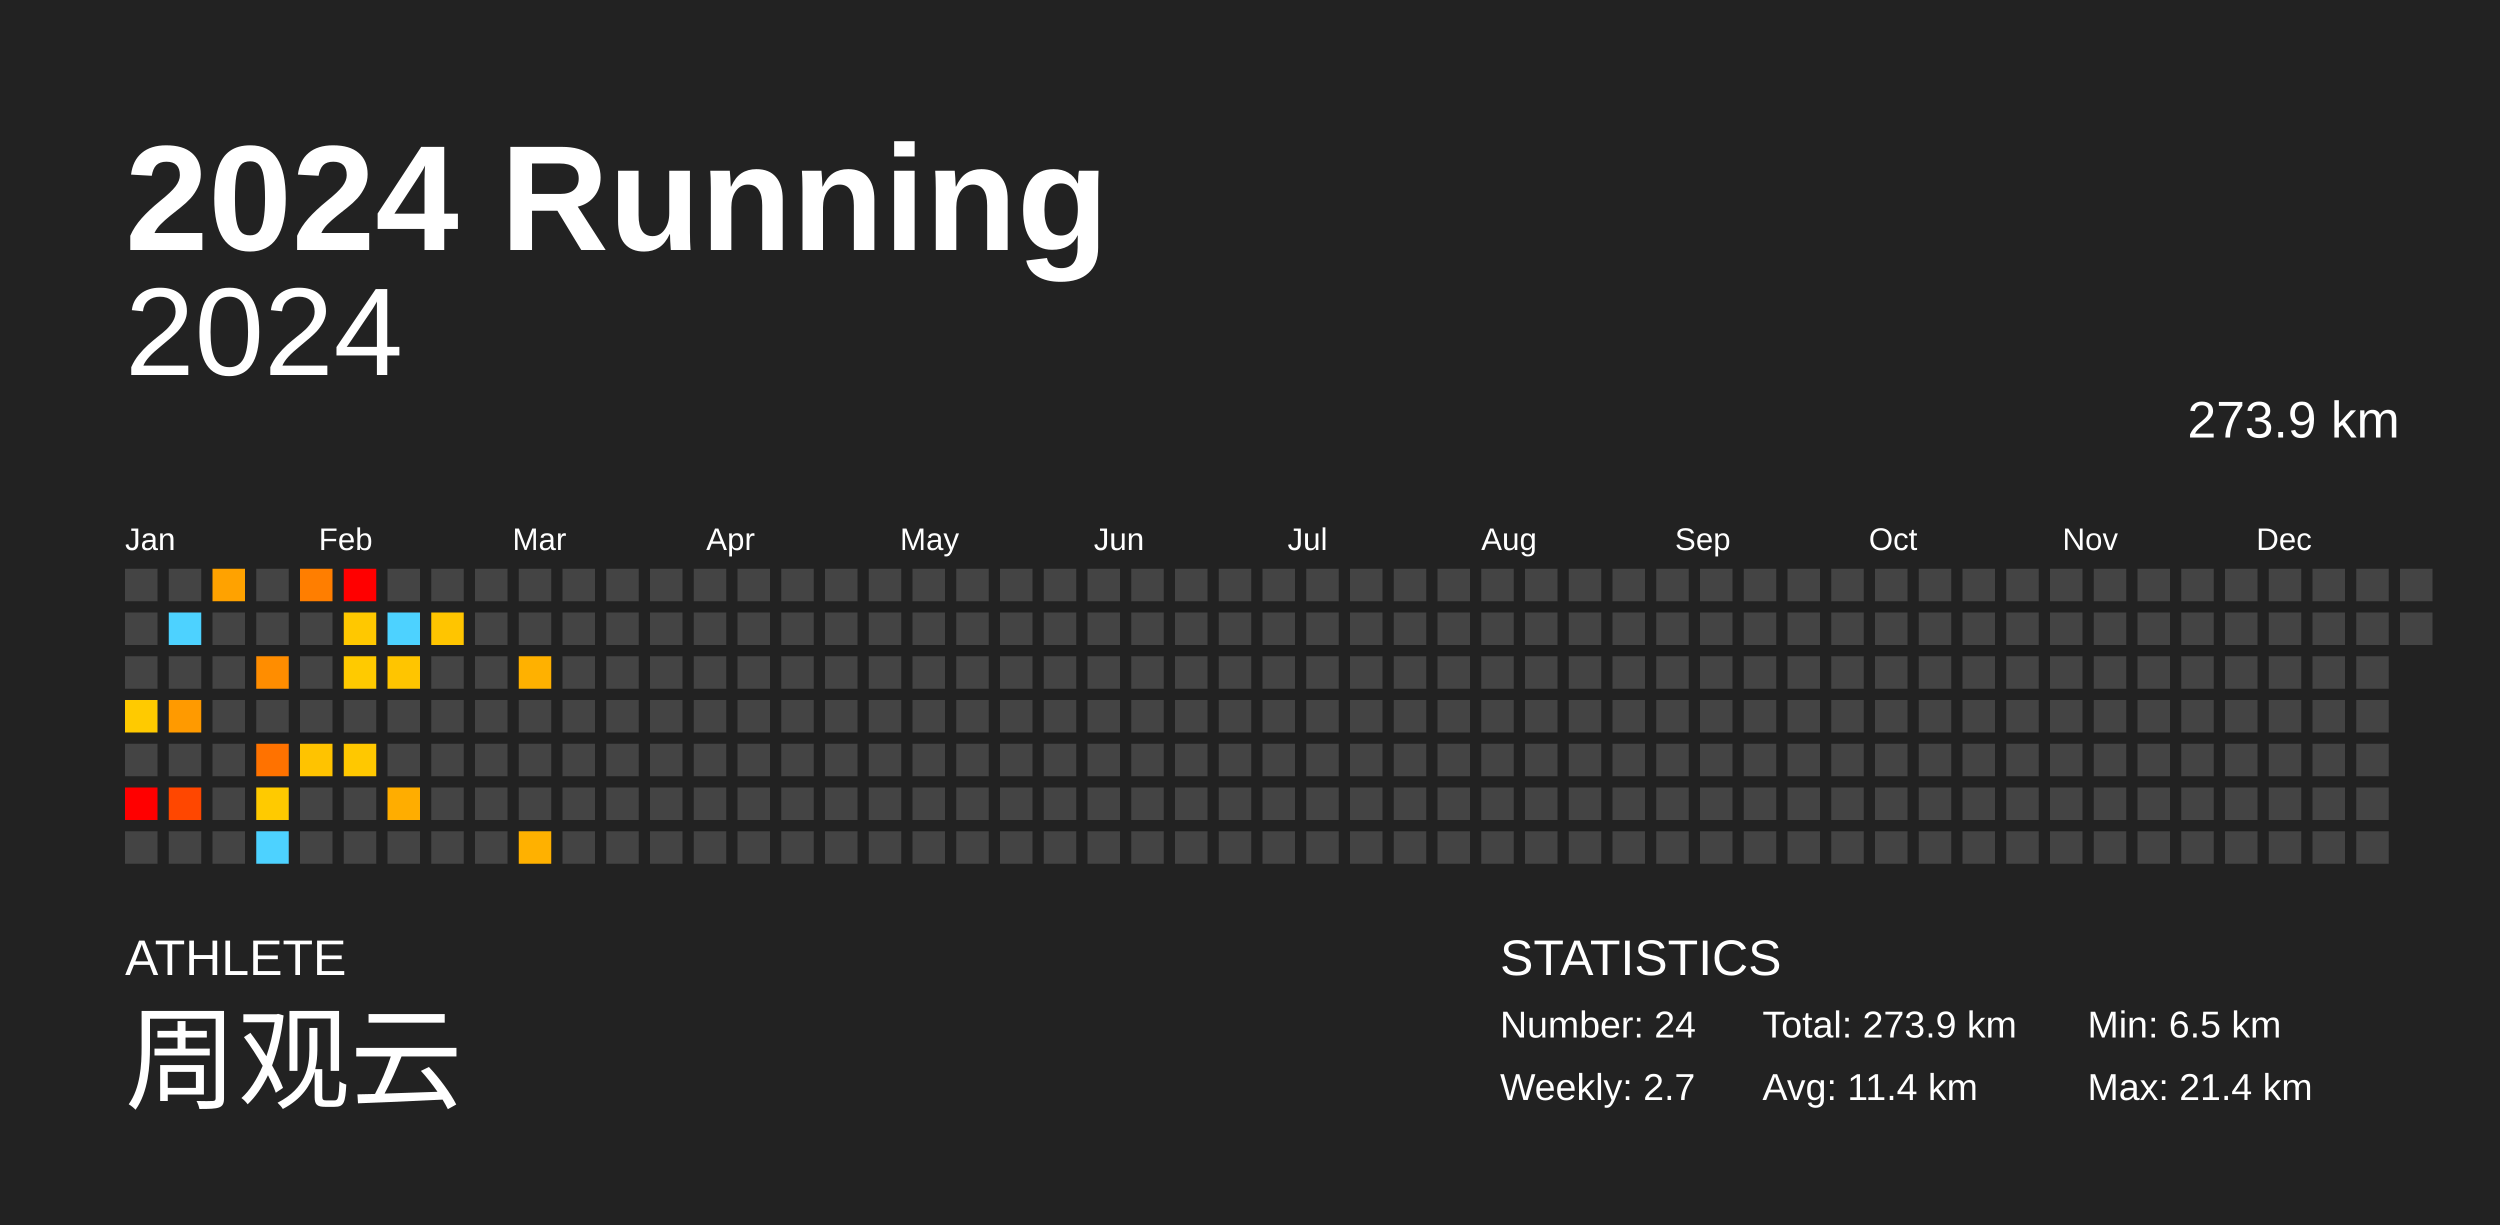
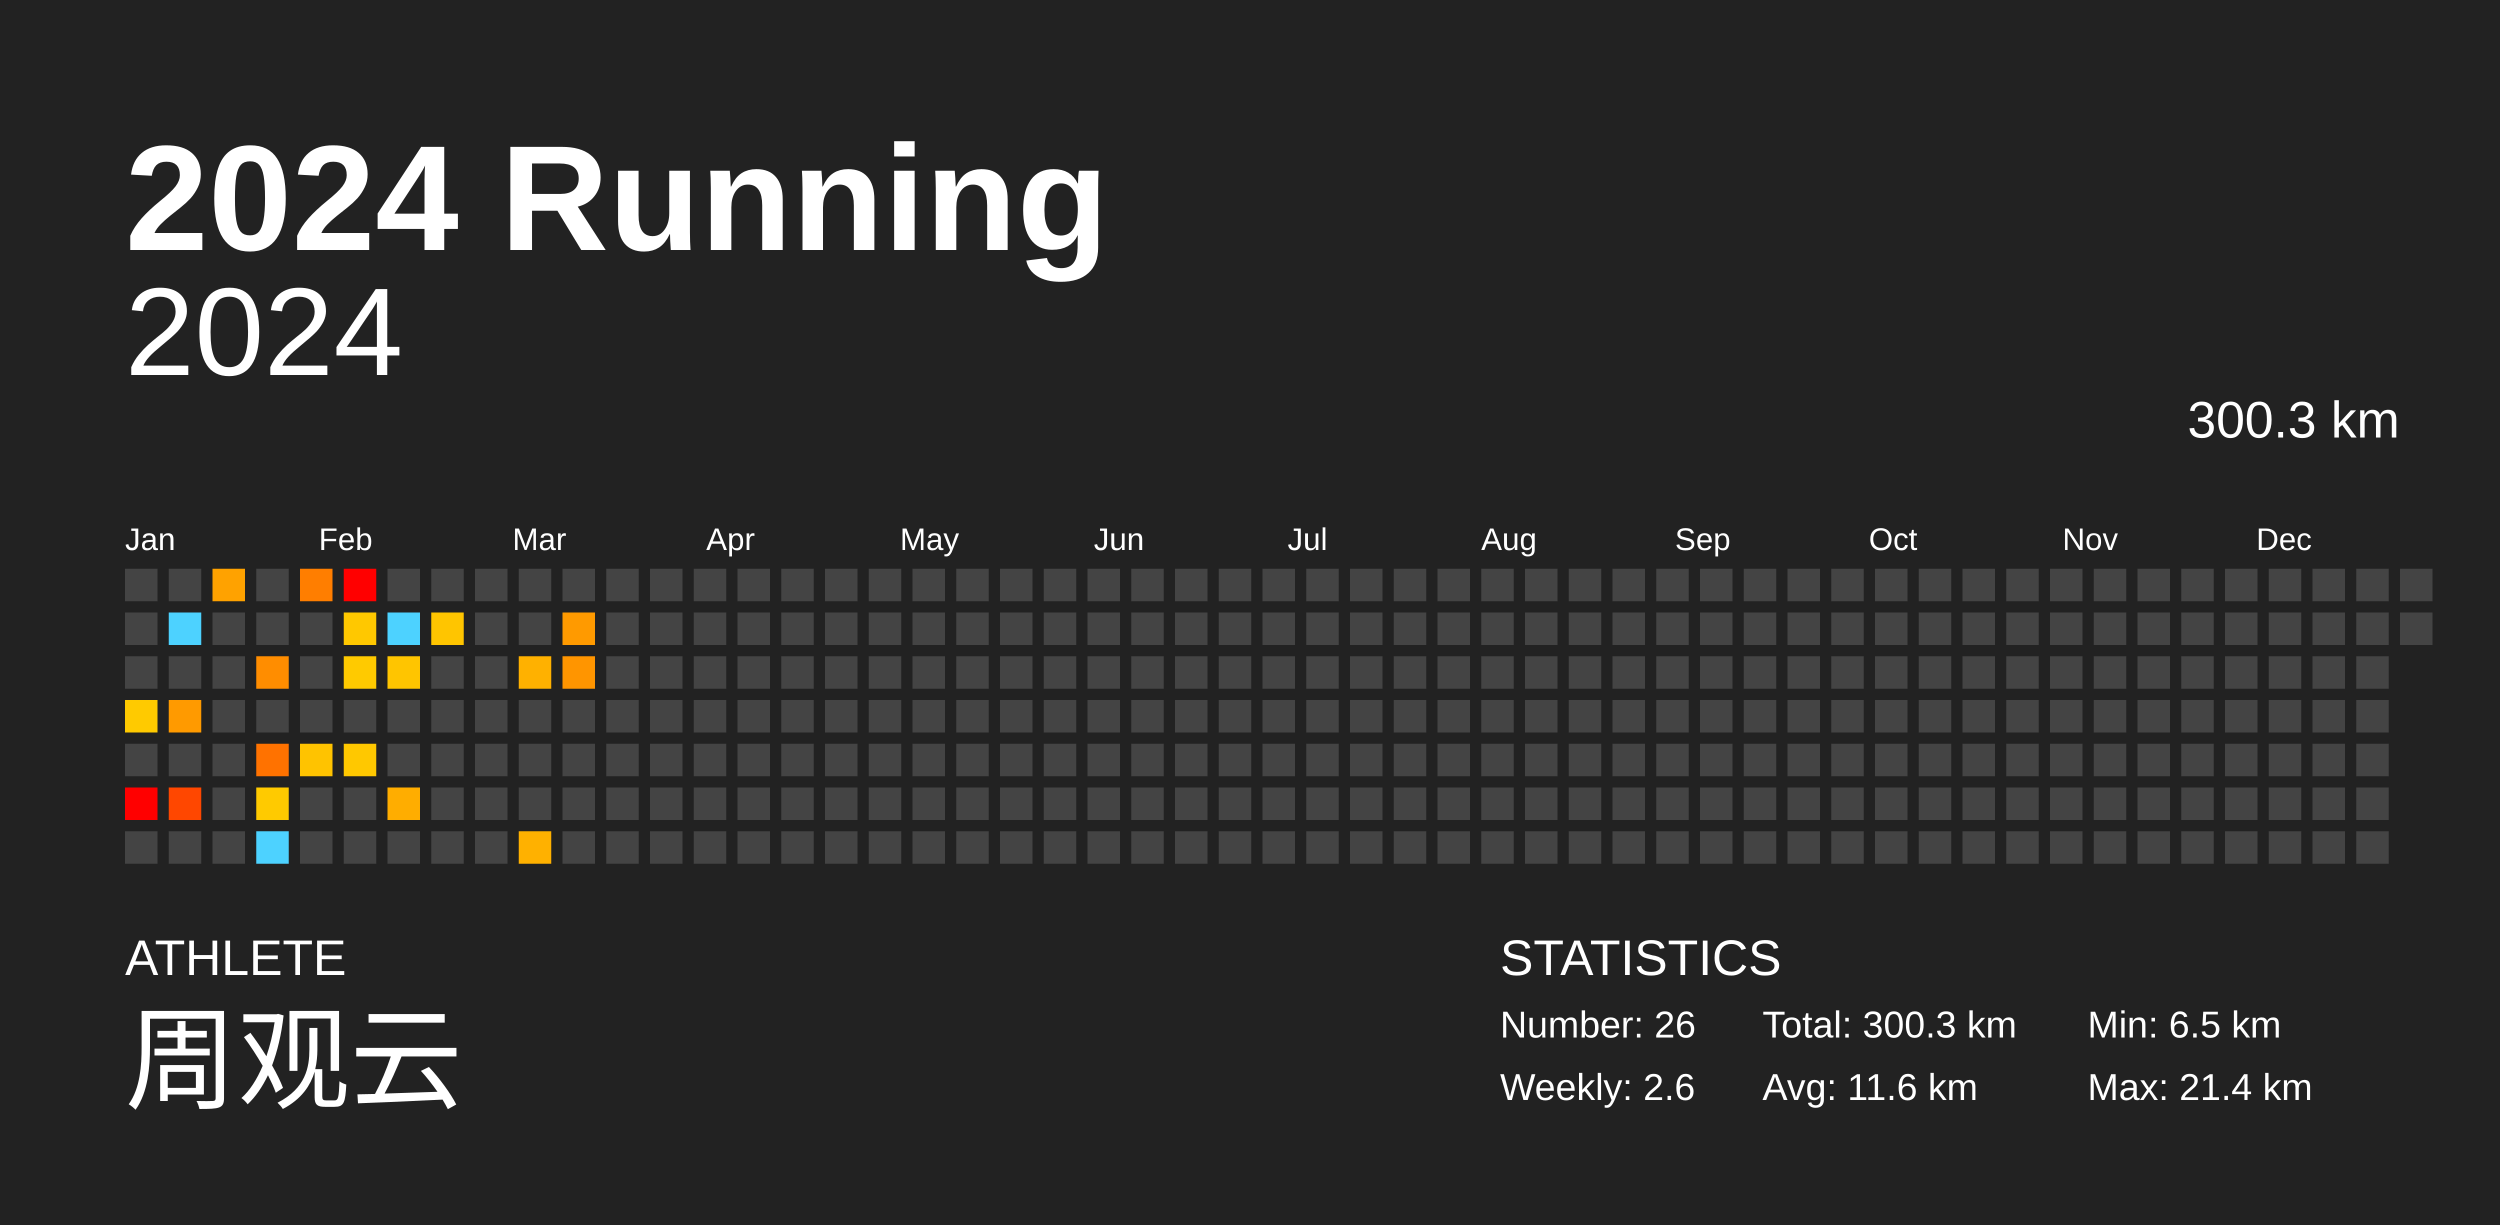
<svg xmlns="http://www.w3.org/2000/svg" baseProfile="full" height="98mm" version="1.1" viewBox="0,0,200,98" width="200mm">
  <defs />
  <rect fill="#222222" height="98" width="200" x="0" y="0" />
  <text fill="#FFFFFF" style="font-size:12px; font-family:Arial; font-weight:bold;" x="10" y="20">2024 Running</text>
  <text fill="#FFFFFF" style="font-size:4px; font-family:Arial" x="10" y="78">ATHLETE</text>
  <text fill="#FFFFFF" style="font-size:9px; font-family:Arial" x="10" y="88">周观云</text>
  <text fill="#FFFFFF" style="font-size:4px; font-family:Arial" x="120" y="78">STATISTICS</text>
-   <text fill="#FFFFFF" style="font-size:3px; font-family:Arial" x="120" y="83">Number: 24</text>
-   <text fill="#FFFFFF" style="font-size:3px; font-family:Arial" x="120" y="88">Weekly: 2.7</text>
-   <text fill="#FFFFFF" style="font-size:3px; font-family:Arial" x="141" y="83">Total: 273.9 km</text>
-   <text fill="#FFFFFF" style="font-size:3px; font-family:Arial" x="141" y="88">Avg: 11.4 km</text>
+   <text fill="#FFFFFF" style="font-size:3px; font-family:Arial" x="120" y="83">Number: 26</text>
+   <text fill="#FFFFFF" style="font-size:3px; font-family:Arial" x="120" y="88">Weekly: 2.6</text>
+   <text fill="#FFFFFF" style="font-size:3px; font-family:Arial" x="141" y="83">Total: 300.3 km</text>
+   <text fill="#FFFFFF" style="font-size:3px; font-family:Arial" x="141" y="88">Avg: 11.6 km</text>
  <text fill="#FFFFFF" style="font-size:3px; font-family:Arial" x="167" y="83">Min: 6.5 km</text>
  <text fill="#FFFFFF" style="font-size:3px; font-family:Arial" x="167" y="88">Max: 21.4 km</text>
  <text alignment-baseline="hanging" fill="#FFFFFF" style="font-size:10.0px; font-family:Arial;" x="10" y="30">2024</text>
-   <text alignment-baseline="hanging" fill="#FFFFFF" style="font-size:4.125px; font-family:Arial;" x="175" y="35">273.9 km</text>
+   <text alignment-baseline="hanging" fill="#FFFFFF" style="font-size:4.125px; font-family:Arial;" x="175" y="35">300.3 km</text>
  <text fill="#FFFFFF" style="font-size:2.5px; font-family:Arial" x="10.0" y="44">Jan</text>
  <text fill="#FFFFFF" style="font-size:2.5px; font-family:Arial" x="25.5" y="44">Feb</text>
  <text fill="#FFFFFF" style="font-size:2.5px; font-family:Arial" x="41.0" y="44">Mar</text>
  <text fill="#FFFFFF" style="font-size:2.5px; font-family:Arial" x="56.5" y="44">Apr</text>
  <text fill="#FFFFFF" style="font-size:2.5px; font-family:Arial" x="72.0" y="44">May</text>
  <text fill="#FFFFFF" style="font-size:2.5px; font-family:Arial" x="87.5" y="44">Jun</text>
  <text fill="#FFFFFF" style="font-size:2.5px; font-family:Arial" x="103.0" y="44">Jul</text>
  <text fill="#FFFFFF" style="font-size:2.5px; font-family:Arial" x="118.5" y="44">Aug</text>
  <text fill="#FFFFFF" style="font-size:2.5px; font-family:Arial" x="134.0" y="44">Sep</text>
  <text fill="#FFFFFF" style="font-size:2.5px; font-family:Arial" x="149.5" y="44">Oct</text>
  <text fill="#FFFFFF" style="font-size:2.5px; font-family:Arial" x="165.0" y="44">Nov</text>
  <text fill="#FFFFFF" style="font-size:2.5px; font-family:Arial" x="180.5" y="44">Dec</text>
  <rect fill="#444444" height="2.6" width="2.6" x="10.0" y="45.5" />
  <rect fill="#444444" height="2.6" width="2.6" x="10.0" y="49.0" />
  <rect fill="#444444" height="2.6" width="2.6" x="10.0" y="52.5" />
  <rect fill="#ffca00" height="2.6" width="2.6" x="10.0" y="56.0" />
  <rect fill="#444444" height="2.6" width="2.6" x="10.0" y="59.5" />
  <rect fill="red" height="2.6" width="2.6" x="10.0" y="63.0" />
  <rect fill="#444444" height="2.6" width="2.6" x="10.0" y="66.5" />
  <rect fill="#444444" height="2.6" width="2.6" x="13.5" y="45.5" />
  <rect fill="#4dd2ff" height="2.6" width="2.6" x="13.5" y="49.0" />
  <rect fill="#444444" height="2.6" width="2.6" x="13.5" y="52.5" />
  <rect fill="#ff9a00" height="2.6" width="2.6" x="13.5" y="56.0" />
  <rect fill="#444444" height="2.6" width="2.6" x="13.5" y="59.5" />
  <rect fill="#ff4700" height="2.6" width="2.6" x="13.5" y="63.0" />
  <rect fill="#444444" height="2.6" width="2.6" x="13.5" y="66.5" />
  <rect fill="#ffa200" height="2.6" width="2.6" x="17.0" y="45.5" />
  <rect fill="#444444" height="2.6" width="2.6" x="17.0" y="49.0" />
  <rect fill="#444444" height="2.6" width="2.6" x="17.0" y="52.5" />
  <rect fill="#444444" height="2.6" width="2.6" x="17.0" y="56.0" />
  <rect fill="#444444" height="2.6" width="2.6" x="17.0" y="59.5" />
  <rect fill="#444444" height="2.6" width="2.6" x="17.0" y="63.0" />
  <rect fill="#444444" height="2.6" width="2.6" x="17.0" y="66.5" />
  <rect fill="#444444" height="2.6" width="2.6" x="20.5" y="45.5" />
  <rect fill="#444444" height="2.6" width="2.6" x="20.5" y="49.0" />
  <rect fill="#ff8d00" height="2.6" width="2.6" x="20.5" y="52.5" />
  <rect fill="#444444" height="2.6" width="2.6" x="20.5" y="56.0" />
  <rect fill="#ff7200" height="2.6" width="2.6" x="20.5" y="59.5" />
  <rect fill="#ffca00" height="2.6" width="2.6" x="20.5" y="63.0" />
  <rect fill="#4dd2ff" height="2.6" width="2.6" x="20.5" y="66.5" />
  <rect fill="#ff7e00" height="2.6" width="2.6" x="24.0" y="45.5" />
  <rect fill="#444444" height="2.6" width="2.6" x="24.0" y="49.0" />
  <rect fill="#444444" height="2.6" width="2.6" x="24.0" y="52.5" />
  <rect fill="#444444" height="2.6" width="2.6" x="24.0" y="56.0" />
  <rect fill="#ffc300" height="2.6" width="2.6" x="24.0" y="59.5" />
  <rect fill="#444444" height="2.6" width="2.6" x="24.0" y="63.0" />
  <rect fill="#444444" height="2.6" width="2.6" x="24.0" y="66.5" />
  <rect fill="red" height="2.6" width="2.6" x="27.5" y="45.5" />
  <rect fill="#ffc800" height="2.6" width="2.6" x="27.5" y="49.0" />
  <rect fill="#ffca00" height="2.6" width="2.6" x="27.5" y="52.5" />
  <rect fill="#444444" height="2.6" width="2.6" x="27.5" y="56.0" />
  <rect fill="#ffc800" height="2.6" width="2.6" x="27.5" y="59.5" />
  <rect fill="#444444" height="2.6" width="2.6" x="27.5" y="63.0" />
  <rect fill="#444444" height="2.6" width="2.6" x="27.5" y="66.5" />
  <rect fill="#444444" height="2.6" width="2.6" x="31.0" y="45.5" />
  <rect fill="#4dd2ff" height="2.6" width="2.6" x="31.0" y="49.0" />
  <rect fill="#ffc500" height="2.6" width="2.6" x="31.0" y="52.5" />
  <rect fill="#444444" height="2.6" width="2.6" x="31.0" y="56.0" />
  <rect fill="#444444" height="2.6" width="2.6" x="31.0" y="59.5" />
  <rect fill="#ffad00" height="2.6" width="2.6" x="31.0" y="63.0" />
  <rect fill="#444444" height="2.6" width="2.6" x="31.0" y="66.5" />
  <rect fill="#444444" height="2.6" width="2.6" x="34.5" y="45.5" />
  <rect fill="#ffc500" height="2.6" width="2.6" x="34.5" y="49.0" />
  <rect fill="#444444" height="2.6" width="2.6" x="34.5" y="52.5" />
  <rect fill="#444444" height="2.6" width="2.6" x="34.5" y="56.0" />
  <rect fill="#444444" height="2.6" width="2.6" x="34.5" y="59.5" />
  <rect fill="#444444" height="2.6" width="2.6" x="34.5" y="63.0" />
  <rect fill="#444444" height="2.6" width="2.6" x="34.5" y="66.5" />
  <rect fill="#444444" height="2.6" width="2.6" x="38.0" y="45.5" />
  <rect fill="#444444" height="2.6" width="2.6" x="38.0" y="49.0" />
  <rect fill="#444444" height="2.6" width="2.6" x="38.0" y="52.5" />
  <rect fill="#444444" height="2.6" width="2.6" x="38.0" y="56.0" />
  <rect fill="#444444" height="2.6" width="2.6" x="38.0" y="59.5" />
  <rect fill="#444444" height="2.6" width="2.6" x="38.0" y="63.0" />
  <rect fill="#444444" height="2.6" width="2.6" x="38.0" y="66.5" />
  <rect fill="#444444" height="2.6" width="2.6" x="41.5" y="45.5" />
  <rect fill="#444444" height="2.6" width="2.6" x="41.5" y="49.0" />
  <rect fill="#ffb100" height="2.6" width="2.6" x="41.5" y="52.5" />
  <rect fill="#444444" height="2.6" width="2.6" x="41.5" y="56.0" />
  <rect fill="#444444" height="2.6" width="2.6" x="41.5" y="59.5" />
  <rect fill="#444444" height="2.6" width="2.6" x="41.5" y="63.0" />
  <rect fill="#ffb100" height="2.6" width="2.6" x="41.5" y="66.5" />
  <rect fill="#444444" height="2.6" width="2.6" x="45.0" y="45.5" />
-   <rect fill="#444444" height="2.6" width="2.6" x="45.0" y="49.0" />
-   <rect fill="#444444" height="2.6" width="2.6" x="45.0" y="52.5" />
+   <rect fill="#ff9a00" height="2.6" width="2.6" x="45.0" y="49.0" />
+   <rect fill="#ff9500" height="2.6" width="2.6" x="45.0" y="52.5" />
  <rect fill="#444444" height="2.6" width="2.6" x="45.0" y="56.0" />
  <rect fill="#444444" height="2.6" width="2.6" x="45.0" y="59.5" />
  <rect fill="#444444" height="2.6" width="2.6" x="45.0" y="63.0" />
  <rect fill="#444444" height="2.6" width="2.6" x="45.0" y="66.5" />
  <rect fill="#444444" height="2.6" width="2.6" x="48.5" y="45.5" />
  <rect fill="#444444" height="2.6" width="2.6" x="48.5" y="49.0" />
  <rect fill="#444444" height="2.6" width="2.6" x="48.5" y="52.5" />
  <rect fill="#444444" height="2.6" width="2.6" x="48.5" y="56.0" />
  <rect fill="#444444" height="2.6" width="2.6" x="48.5" y="59.5" />
  <rect fill="#444444" height="2.6" width="2.6" x="48.5" y="63.0" />
  <rect fill="#444444" height="2.6" width="2.6" x="48.5" y="66.5" />
  <rect fill="#444444" height="2.6" width="2.6" x="52.0" y="45.5" />
  <rect fill="#444444" height="2.6" width="2.6" x="52.0" y="49.0" />
  <rect fill="#444444" height="2.6" width="2.6" x="52.0" y="52.5" />
  <rect fill="#444444" height="2.6" width="2.6" x="52.0" y="56.0" />
  <rect fill="#444444" height="2.6" width="2.6" x="52.0" y="59.5" />
  <rect fill="#444444" height="2.6" width="2.6" x="52.0" y="63.0" />
  <rect fill="#444444" height="2.6" width="2.6" x="52.0" y="66.5" />
  <rect fill="#444444" height="2.6" width="2.6" x="55.5" y="45.5" />
  <rect fill="#444444" height="2.6" width="2.6" x="55.5" y="49.0" />
  <rect fill="#444444" height="2.6" width="2.6" x="55.5" y="52.5" />
  <rect fill="#444444" height="2.6" width="2.6" x="55.5" y="56.0" />
  <rect fill="#444444" height="2.6" width="2.6" x="55.5" y="59.5" />
  <rect fill="#444444" height="2.6" width="2.6" x="55.5" y="63.0" />
  <rect fill="#444444" height="2.6" width="2.6" x="55.5" y="66.5" />
  <rect fill="#444444" height="2.6" width="2.6" x="59.0" y="45.5" />
  <rect fill="#444444" height="2.6" width="2.6" x="59.0" y="49.0" />
  <rect fill="#444444" height="2.6" width="2.6" x="59.0" y="52.5" />
  <rect fill="#444444" height="2.6" width="2.6" x="59.0" y="56.0" />
  <rect fill="#444444" height="2.6" width="2.6" x="59.0" y="59.5" />
  <rect fill="#444444" height="2.6" width="2.6" x="59.0" y="63.0" />
  <rect fill="#444444" height="2.6" width="2.6" x="59.0" y="66.5" />
  <rect fill="#444444" height="2.6" width="2.6" x="62.5" y="45.5" />
  <rect fill="#444444" height="2.6" width="2.6" x="62.5" y="49.0" />
  <rect fill="#444444" height="2.6" width="2.6" x="62.5" y="52.5" />
  <rect fill="#444444" height="2.6" width="2.6" x="62.5" y="56.0" />
  <rect fill="#444444" height="2.6" width="2.6" x="62.5" y="59.5" />
  <rect fill="#444444" height="2.6" width="2.6" x="62.5" y="63.0" />
  <rect fill="#444444" height="2.6" width="2.6" x="62.5" y="66.5" />
  <rect fill="#444444" height="2.6" width="2.6" x="66.0" y="45.5" />
  <rect fill="#444444" height="2.6" width="2.6" x="66.0" y="49.0" />
  <rect fill="#444444" height="2.6" width="2.6" x="66.0" y="52.5" />
  <rect fill="#444444" height="2.6" width="2.6" x="66.0" y="56.0" />
  <rect fill="#444444" height="2.6" width="2.6" x="66.0" y="59.5" />
  <rect fill="#444444" height="2.6" width="2.6" x="66.0" y="63.0" />
  <rect fill="#444444" height="2.6" width="2.6" x="66.0" y="66.5" />
  <rect fill="#444444" height="2.6" width="2.6" x="69.5" y="45.5" />
  <rect fill="#444444" height="2.6" width="2.6" x="69.5" y="49.0" />
  <rect fill="#444444" height="2.6" width="2.6" x="69.5" y="52.5" />
  <rect fill="#444444" height="2.6" width="2.6" x="69.5" y="56.0" />
  <rect fill="#444444" height="2.6" width="2.6" x="69.5" y="59.5" />
  <rect fill="#444444" height="2.6" width="2.6" x="69.5" y="63.0" />
  <rect fill="#444444" height="2.6" width="2.6" x="69.5" y="66.5" />
  <rect fill="#444444" height="2.6" width="2.6" x="73.0" y="45.5" />
  <rect fill="#444444" height="2.6" width="2.6" x="73.0" y="49.0" />
  <rect fill="#444444" height="2.6" width="2.6" x="73.0" y="52.5" />
  <rect fill="#444444" height="2.6" width="2.6" x="73.0" y="56.0" />
  <rect fill="#444444" height="2.6" width="2.6" x="73.0" y="59.5" />
  <rect fill="#444444" height="2.6" width="2.6" x="73.0" y="63.0" />
  <rect fill="#444444" height="2.6" width="2.6" x="73.0" y="66.5" />
  <rect fill="#444444" height="2.6" width="2.6" x="76.5" y="45.5" />
  <rect fill="#444444" height="2.6" width="2.6" x="76.5" y="49.0" />
  <rect fill="#444444" height="2.6" width="2.6" x="76.5" y="52.5" />
  <rect fill="#444444" height="2.6" width="2.6" x="76.5" y="56.0" />
  <rect fill="#444444" height="2.6" width="2.6" x="76.5" y="59.5" />
  <rect fill="#444444" height="2.6" width="2.6" x="76.5" y="63.0" />
  <rect fill="#444444" height="2.6" width="2.6" x="76.5" y="66.5" />
  <rect fill="#444444" height="2.6" width="2.6" x="80.0" y="45.5" />
  <rect fill="#444444" height="2.6" width="2.6" x="80.0" y="49.0" />
  <rect fill="#444444" height="2.6" width="2.6" x="80.0" y="52.5" />
  <rect fill="#444444" height="2.6" width="2.6" x="80.0" y="56.0" />
  <rect fill="#444444" height="2.6" width="2.6" x="80.0" y="59.5" />
  <rect fill="#444444" height="2.6" width="2.6" x="80.0" y="63.0" />
  <rect fill="#444444" height="2.6" width="2.6" x="80.0" y="66.5" />
  <rect fill="#444444" height="2.6" width="2.6" x="83.5" y="45.5" />
  <rect fill="#444444" height="2.6" width="2.6" x="83.5" y="49.0" />
  <rect fill="#444444" height="2.6" width="2.6" x="83.5" y="52.5" />
  <rect fill="#444444" height="2.6" width="2.6" x="83.5" y="56.0" />
  <rect fill="#444444" height="2.6" width="2.6" x="83.5" y="59.5" />
  <rect fill="#444444" height="2.6" width="2.6" x="83.5" y="63.0" />
  <rect fill="#444444" height="2.6" width="2.6" x="83.5" y="66.5" />
  <rect fill="#444444" height="2.6" width="2.6" x="87.0" y="45.5" />
  <rect fill="#444444" height="2.6" width="2.6" x="87.0" y="49.0" />
  <rect fill="#444444" height="2.6" width="2.6" x="87.0" y="52.5" />
  <rect fill="#444444" height="2.6" width="2.6" x="87.0" y="56.0" />
  <rect fill="#444444" height="2.6" width="2.6" x="87.0" y="59.5" />
  <rect fill="#444444" height="2.6" width="2.6" x="87.0" y="63.0" />
  <rect fill="#444444" height="2.6" width="2.6" x="87.0" y="66.5" />
  <rect fill="#444444" height="2.6" width="2.6" x="90.5" y="45.5" />
  <rect fill="#444444" height="2.6" width="2.6" x="90.5" y="49.0" />
  <rect fill="#444444" height="2.6" width="2.6" x="90.5" y="52.5" />
  <rect fill="#444444" height="2.6" width="2.6" x="90.5" y="56.0" />
  <rect fill="#444444" height="2.6" width="2.6" x="90.5" y="59.5" />
  <rect fill="#444444" height="2.6" width="2.6" x="90.5" y="63.0" />
  <rect fill="#444444" height="2.6" width="2.6" x="90.5" y="66.5" />
  <rect fill="#444444" height="2.6" width="2.6" x="94.0" y="45.5" />
  <rect fill="#444444" height="2.6" width="2.6" x="94.0" y="49.0" />
  <rect fill="#444444" height="2.6" width="2.6" x="94.0" y="52.5" />
  <rect fill="#444444" height="2.6" width="2.6" x="94.0" y="56.0" />
  <rect fill="#444444" height="2.6" width="2.6" x="94.0" y="59.5" />
  <rect fill="#444444" height="2.6" width="2.6" x="94.0" y="63.0" />
  <rect fill="#444444" height="2.6" width="2.6" x="94.0" y="66.5" />
  <rect fill="#444444" height="2.6" width="2.6" x="97.5" y="45.5" />
  <rect fill="#444444" height="2.6" width="2.6" x="97.5" y="49.0" />
  <rect fill="#444444" height="2.6" width="2.6" x="97.5" y="52.5" />
  <rect fill="#444444" height="2.6" width="2.6" x="97.5" y="56.0" />
  <rect fill="#444444" height="2.6" width="2.6" x="97.5" y="59.5" />
  <rect fill="#444444" height="2.6" width="2.6" x="97.5" y="63.0" />
  <rect fill="#444444" height="2.6" width="2.6" x="97.5" y="66.5" />
  <rect fill="#444444" height="2.6" width="2.6" x="101.0" y="45.5" />
  <rect fill="#444444" height="2.6" width="2.6" x="101.0" y="49.0" />
  <rect fill="#444444" height="2.6" width="2.6" x="101.0" y="52.5" />
  <rect fill="#444444" height="2.6" width="2.6" x="101.0" y="56.0" />
  <rect fill="#444444" height="2.6" width="2.6" x="101.0" y="59.5" />
  <rect fill="#444444" height="2.6" width="2.6" x="101.0" y="63.0" />
  <rect fill="#444444" height="2.6" width="2.6" x="101.0" y="66.5" />
  <rect fill="#444444" height="2.6" width="2.6" x="104.5" y="45.5" />
  <rect fill="#444444" height="2.6" width="2.6" x="104.5" y="49.0" />
  <rect fill="#444444" height="2.6" width="2.6" x="104.5" y="52.5" />
  <rect fill="#444444" height="2.6" width="2.6" x="104.5" y="56.0" />
  <rect fill="#444444" height="2.6" width="2.6" x="104.5" y="59.5" />
  <rect fill="#444444" height="2.6" width="2.6" x="104.5" y="63.0" />
  <rect fill="#444444" height="2.6" width="2.6" x="104.5" y="66.5" />
  <rect fill="#444444" height="2.6" width="2.6" x="108.0" y="45.5" />
  <rect fill="#444444" height="2.6" width="2.6" x="108.0" y="49.0" />
  <rect fill="#444444" height="2.6" width="2.6" x="108.0" y="52.5" />
  <rect fill="#444444" height="2.6" width="2.6" x="108.0" y="56.0" />
  <rect fill="#444444" height="2.6" width="2.6" x="108.0" y="59.5" />
  <rect fill="#444444" height="2.6" width="2.6" x="108.0" y="63.0" />
  <rect fill="#444444" height="2.6" width="2.6" x="108.0" y="66.5" />
  <rect fill="#444444" height="2.6" width="2.6" x="111.5" y="45.5" />
  <rect fill="#444444" height="2.6" width="2.6" x="111.5" y="49.0" />
  <rect fill="#444444" height="2.6" width="2.6" x="111.5" y="52.5" />
  <rect fill="#444444" height="2.6" width="2.6" x="111.5" y="56.0" />
  <rect fill="#444444" height="2.6" width="2.6" x="111.5" y="59.5" />
  <rect fill="#444444" height="2.6" width="2.6" x="111.5" y="63.0" />
  <rect fill="#444444" height="2.6" width="2.6" x="111.5" y="66.5" />
  <rect fill="#444444" height="2.6" width="2.6" x="115.0" y="45.5" />
  <rect fill="#444444" height="2.6" width="2.6" x="115.0" y="49.0" />
  <rect fill="#444444" height="2.6" width="2.6" x="115.0" y="52.5" />
  <rect fill="#444444" height="2.6" width="2.6" x="115.0" y="56.0" />
  <rect fill="#444444" height="2.6" width="2.6" x="115.0" y="59.5" />
  <rect fill="#444444" height="2.6" width="2.6" x="115.0" y="63.0" />
  <rect fill="#444444" height="2.6" width="2.6" x="115.0" y="66.5" />
  <rect fill="#444444" height="2.6" width="2.6" x="118.5" y="45.5" />
  <rect fill="#444444" height="2.6" width="2.6" x="118.5" y="49.0" />
  <rect fill="#444444" height="2.6" width="2.6" x="118.5" y="52.5" />
  <rect fill="#444444" height="2.6" width="2.6" x="118.5" y="56.0" />
  <rect fill="#444444" height="2.6" width="2.6" x="118.5" y="59.5" />
  <rect fill="#444444" height="2.6" width="2.6" x="118.5" y="63.0" />
  <rect fill="#444444" height="2.6" width="2.6" x="118.5" y="66.5" />
  <rect fill="#444444" height="2.6" width="2.6" x="122.0" y="45.5" />
  <rect fill="#444444" height="2.6" width="2.6" x="122.0" y="49.0" />
  <rect fill="#444444" height="2.6" width="2.6" x="122.0" y="52.5" />
  <rect fill="#444444" height="2.6" width="2.6" x="122.0" y="56.0" />
  <rect fill="#444444" height="2.6" width="2.6" x="122.0" y="59.5" />
  <rect fill="#444444" height="2.6" width="2.6" x="122.0" y="63.0" />
  <rect fill="#444444" height="2.6" width="2.6" x="122.0" y="66.5" />
  <rect fill="#444444" height="2.6" width="2.6" x="125.5" y="45.5" />
  <rect fill="#444444" height="2.6" width="2.6" x="125.5" y="49.0" />
  <rect fill="#444444" height="2.6" width="2.6" x="125.5" y="52.5" />
  <rect fill="#444444" height="2.6" width="2.6" x="125.5" y="56.0" />
  <rect fill="#444444" height="2.6" width="2.6" x="125.5" y="59.5" />
  <rect fill="#444444" height="2.6" width="2.6" x="125.5" y="63.0" />
  <rect fill="#444444" height="2.6" width="2.6" x="125.5" y="66.5" />
  <rect fill="#444444" height="2.6" width="2.6" x="129.0" y="45.5" />
  <rect fill="#444444" height="2.6" width="2.6" x="129.0" y="49.0" />
  <rect fill="#444444" height="2.6" width="2.6" x="129.0" y="52.5" />
  <rect fill="#444444" height="2.6" width="2.6" x="129.0" y="56.0" />
  <rect fill="#444444" height="2.6" width="2.6" x="129.0" y="59.5" />
  <rect fill="#444444" height="2.6" width="2.6" x="129.0" y="63.0" />
  <rect fill="#444444" height="2.6" width="2.6" x="129.0" y="66.5" />
  <rect fill="#444444" height="2.6" width="2.6" x="132.5" y="45.5" />
  <rect fill="#444444" height="2.6" width="2.6" x="132.5" y="49.0" />
  <rect fill="#444444" height="2.6" width="2.6" x="132.5" y="52.5" />
  <rect fill="#444444" height="2.6" width="2.6" x="132.5" y="56.0" />
  <rect fill="#444444" height="2.6" width="2.6" x="132.5" y="59.5" />
  <rect fill="#444444" height="2.6" width="2.6" x="132.5" y="63.0" />
  <rect fill="#444444" height="2.6" width="2.6" x="132.5" y="66.5" />
  <rect fill="#444444" height="2.6" width="2.6" x="136.0" y="45.5" />
  <rect fill="#444444" height="2.6" width="2.6" x="136.0" y="49.0" />
  <rect fill="#444444" height="2.6" width="2.6" x="136.0" y="52.5" />
  <rect fill="#444444" height="2.6" width="2.6" x="136.0" y="56.0" />
  <rect fill="#444444" height="2.6" width="2.6" x="136.0" y="59.5" />
  <rect fill="#444444" height="2.6" width="2.6" x="136.0" y="63.0" />
  <rect fill="#444444" height="2.6" width="2.6" x="136.0" y="66.5" />
  <rect fill="#444444" height="2.6" width="2.6" x="139.5" y="45.5" />
  <rect fill="#444444" height="2.6" width="2.6" x="139.5" y="49.0" />
  <rect fill="#444444" height="2.6" width="2.6" x="139.5" y="52.5" />
  <rect fill="#444444" height="2.6" width="2.6" x="139.5" y="56.0" />
  <rect fill="#444444" height="2.6" width="2.6" x="139.5" y="59.5" />
  <rect fill="#444444" height="2.6" width="2.6" x="139.5" y="63.0" />
  <rect fill="#444444" height="2.6" width="2.6" x="139.5" y="66.5" />
  <rect fill="#444444" height="2.6" width="2.6" x="143.0" y="45.5" />
  <rect fill="#444444" height="2.6" width="2.6" x="143.0" y="49.0" />
  <rect fill="#444444" height="2.6" width="2.6" x="143.0" y="52.5" />
  <rect fill="#444444" height="2.6" width="2.6" x="143.0" y="56.0" />
  <rect fill="#444444" height="2.6" width="2.6" x="143.0" y="59.5" />
  <rect fill="#444444" height="2.6" width="2.6" x="143.0" y="63.0" />
  <rect fill="#444444" height="2.6" width="2.6" x="143.0" y="66.5" />
  <rect fill="#444444" height="2.6" width="2.6" x="146.5" y="45.5" />
  <rect fill="#444444" height="2.6" width="2.6" x="146.5" y="49.0" />
  <rect fill="#444444" height="2.6" width="2.6" x="146.5" y="52.5" />
  <rect fill="#444444" height="2.6" width="2.6" x="146.5" y="56.0" />
  <rect fill="#444444" height="2.6" width="2.6" x="146.5" y="59.5" />
  <rect fill="#444444" height="2.6" width="2.6" x="146.5" y="63.0" />
  <rect fill="#444444" height="2.6" width="2.6" x="146.5" y="66.5" />
  <rect fill="#444444" height="2.6" width="2.6" x="150.0" y="45.5" />
  <rect fill="#444444" height="2.6" width="2.6" x="150.0" y="49.0" />
  <rect fill="#444444" height="2.6" width="2.6" x="150.0" y="52.5" />
  <rect fill="#444444" height="2.6" width="2.6" x="150.0" y="56.0" />
  <rect fill="#444444" height="2.6" width="2.6" x="150.0" y="59.5" />
  <rect fill="#444444" height="2.6" width="2.6" x="150.0" y="63.0" />
  <rect fill="#444444" height="2.6" width="2.6" x="150.0" y="66.5" />
  <rect fill="#444444" height="2.6" width="2.6" x="153.5" y="45.5" />
  <rect fill="#444444" height="2.6" width="2.6" x="153.5" y="49.0" />
  <rect fill="#444444" height="2.6" width="2.6" x="153.5" y="52.5" />
  <rect fill="#444444" height="2.6" width="2.6" x="153.5" y="56.0" />
  <rect fill="#444444" height="2.6" width="2.6" x="153.5" y="59.5" />
  <rect fill="#444444" height="2.6" width="2.6" x="153.5" y="63.0" />
  <rect fill="#444444" height="2.6" width="2.6" x="153.5" y="66.5" />
  <rect fill="#444444" height="2.6" width="2.6" x="157.0" y="45.5" />
  <rect fill="#444444" height="2.6" width="2.6" x="157.0" y="49.0" />
  <rect fill="#444444" height="2.6" width="2.6" x="157.0" y="52.5" />
  <rect fill="#444444" height="2.6" width="2.6" x="157.0" y="56.0" />
  <rect fill="#444444" height="2.6" width="2.6" x="157.0" y="59.5" />
  <rect fill="#444444" height="2.6" width="2.6" x="157.0" y="63.0" />
  <rect fill="#444444" height="2.6" width="2.6" x="157.0" y="66.5" />
  <rect fill="#444444" height="2.6" width="2.6" x="160.5" y="45.5" />
  <rect fill="#444444" height="2.6" width="2.6" x="160.5" y="49.0" />
  <rect fill="#444444" height="2.6" width="2.6" x="160.5" y="52.5" />
  <rect fill="#444444" height="2.6" width="2.6" x="160.5" y="56.0" />
  <rect fill="#444444" height="2.6" width="2.6" x="160.5" y="59.5" />
  <rect fill="#444444" height="2.6" width="2.6" x="160.5" y="63.0" />
  <rect fill="#444444" height="2.6" width="2.6" x="160.5" y="66.5" />
  <rect fill="#444444" height="2.6" width="2.6" x="164.0" y="45.5" />
  <rect fill="#444444" height="2.6" width="2.6" x="164.0" y="49.0" />
  <rect fill="#444444" height="2.6" width="2.6" x="164.0" y="52.5" />
  <rect fill="#444444" height="2.6" width="2.6" x="164.0" y="56.0" />
  <rect fill="#444444" height="2.6" width="2.6" x="164.0" y="59.5" />
  <rect fill="#444444" height="2.6" width="2.6" x="164.0" y="63.0" />
  <rect fill="#444444" height="2.6" width="2.6" x="164.0" y="66.5" />
  <rect fill="#444444" height="2.6" width="2.6" x="167.5" y="45.5" />
  <rect fill="#444444" height="2.6" width="2.6" x="167.5" y="49.0" />
  <rect fill="#444444" height="2.6" width="2.6" x="167.5" y="52.5" />
  <rect fill="#444444" height="2.6" width="2.6" x="167.5" y="56.0" />
  <rect fill="#444444" height="2.6" width="2.6" x="167.5" y="59.5" />
  <rect fill="#444444" height="2.6" width="2.6" x="167.5" y="63.0" />
  <rect fill="#444444" height="2.6" width="2.6" x="167.5" y="66.5" />
  <rect fill="#444444" height="2.6" width="2.6" x="171.0" y="45.5" />
  <rect fill="#444444" height="2.6" width="2.6" x="171.0" y="49.0" />
  <rect fill="#444444" height="2.6" width="2.6" x="171.0" y="52.5" />
  <rect fill="#444444" height="2.6" width="2.6" x="171.0" y="56.0" />
  <rect fill="#444444" height="2.6" width="2.6" x="171.0" y="59.5" />
  <rect fill="#444444" height="2.6" width="2.6" x="171.0" y="63.0" />
  <rect fill="#444444" height="2.6" width="2.6" x="171.0" y="66.5" />
  <rect fill="#444444" height="2.6" width="2.6" x="174.5" y="45.5" />
  <rect fill="#444444" height="2.6" width="2.6" x="174.5" y="49.0" />
  <rect fill="#444444" height="2.6" width="2.6" x="174.5" y="52.5" />
  <rect fill="#444444" height="2.6" width="2.6" x="174.5" y="56.0" />
  <rect fill="#444444" height="2.6" width="2.6" x="174.5" y="59.5" />
  <rect fill="#444444" height="2.6" width="2.6" x="174.5" y="63.0" />
  <rect fill="#444444" height="2.6" width="2.6" x="174.5" y="66.5" />
  <rect fill="#444444" height="2.6" width="2.6" x="178.0" y="45.5" />
  <rect fill="#444444" height="2.6" width="2.6" x="178.0" y="49.0" />
  <rect fill="#444444" height="2.6" width="2.6" x="178.0" y="52.5" />
  <rect fill="#444444" height="2.6" width="2.6" x="178.0" y="56.0" />
  <rect fill="#444444" height="2.6" width="2.6" x="178.0" y="59.5" />
  <rect fill="#444444" height="2.6" width="2.6" x="178.0" y="63.0" />
  <rect fill="#444444" height="2.6" width="2.6" x="178.0" y="66.5" />
  <rect fill="#444444" height="2.6" width="2.6" x="181.5" y="45.5" />
  <rect fill="#444444" height="2.6" width="2.6" x="181.5" y="49.0" />
  <rect fill="#444444" height="2.6" width="2.6" x="181.5" y="52.5" />
  <rect fill="#444444" height="2.6" width="2.6" x="181.5" y="56.0" />
  <rect fill="#444444" height="2.6" width="2.6" x="181.5" y="59.5" />
  <rect fill="#444444" height="2.6" width="2.6" x="181.5" y="63.0" />
  <rect fill="#444444" height="2.6" width="2.6" x="181.5" y="66.5" />
  <rect fill="#444444" height="2.6" width="2.6" x="185.0" y="45.5" />
  <rect fill="#444444" height="2.6" width="2.6" x="185.0" y="49.0" />
  <rect fill="#444444" height="2.6" width="2.6" x="185.0" y="52.5" />
  <rect fill="#444444" height="2.6" width="2.6" x="185.0" y="56.0" />
  <rect fill="#444444" height="2.6" width="2.6" x="185.0" y="59.5" />
  <rect fill="#444444" height="2.6" width="2.6" x="185.0" y="63.0" />
  <rect fill="#444444" height="2.6" width="2.6" x="185.0" y="66.5" />
  <rect fill="#444444" height="2.6" width="2.6" x="188.5" y="45.5" />
  <rect fill="#444444" height="2.6" width="2.6" x="188.5" y="49.0" />
  <rect fill="#444444" height="2.6" width="2.6" x="188.5" y="52.5" />
  <rect fill="#444444" height="2.6" width="2.6" x="188.5" y="56.0" />
  <rect fill="#444444" height="2.6" width="2.6" x="188.5" y="59.5" />
  <rect fill="#444444" height="2.6" width="2.6" x="188.5" y="63.0" />
  <rect fill="#444444" height="2.6" width="2.6" x="188.5" y="66.5" />
  <rect fill="#444444" height="2.6" width="2.6" x="192.0" y="45.5" />
  <rect fill="#444444" height="2.6" width="2.6" x="192.0" y="49.0" />
</svg>
